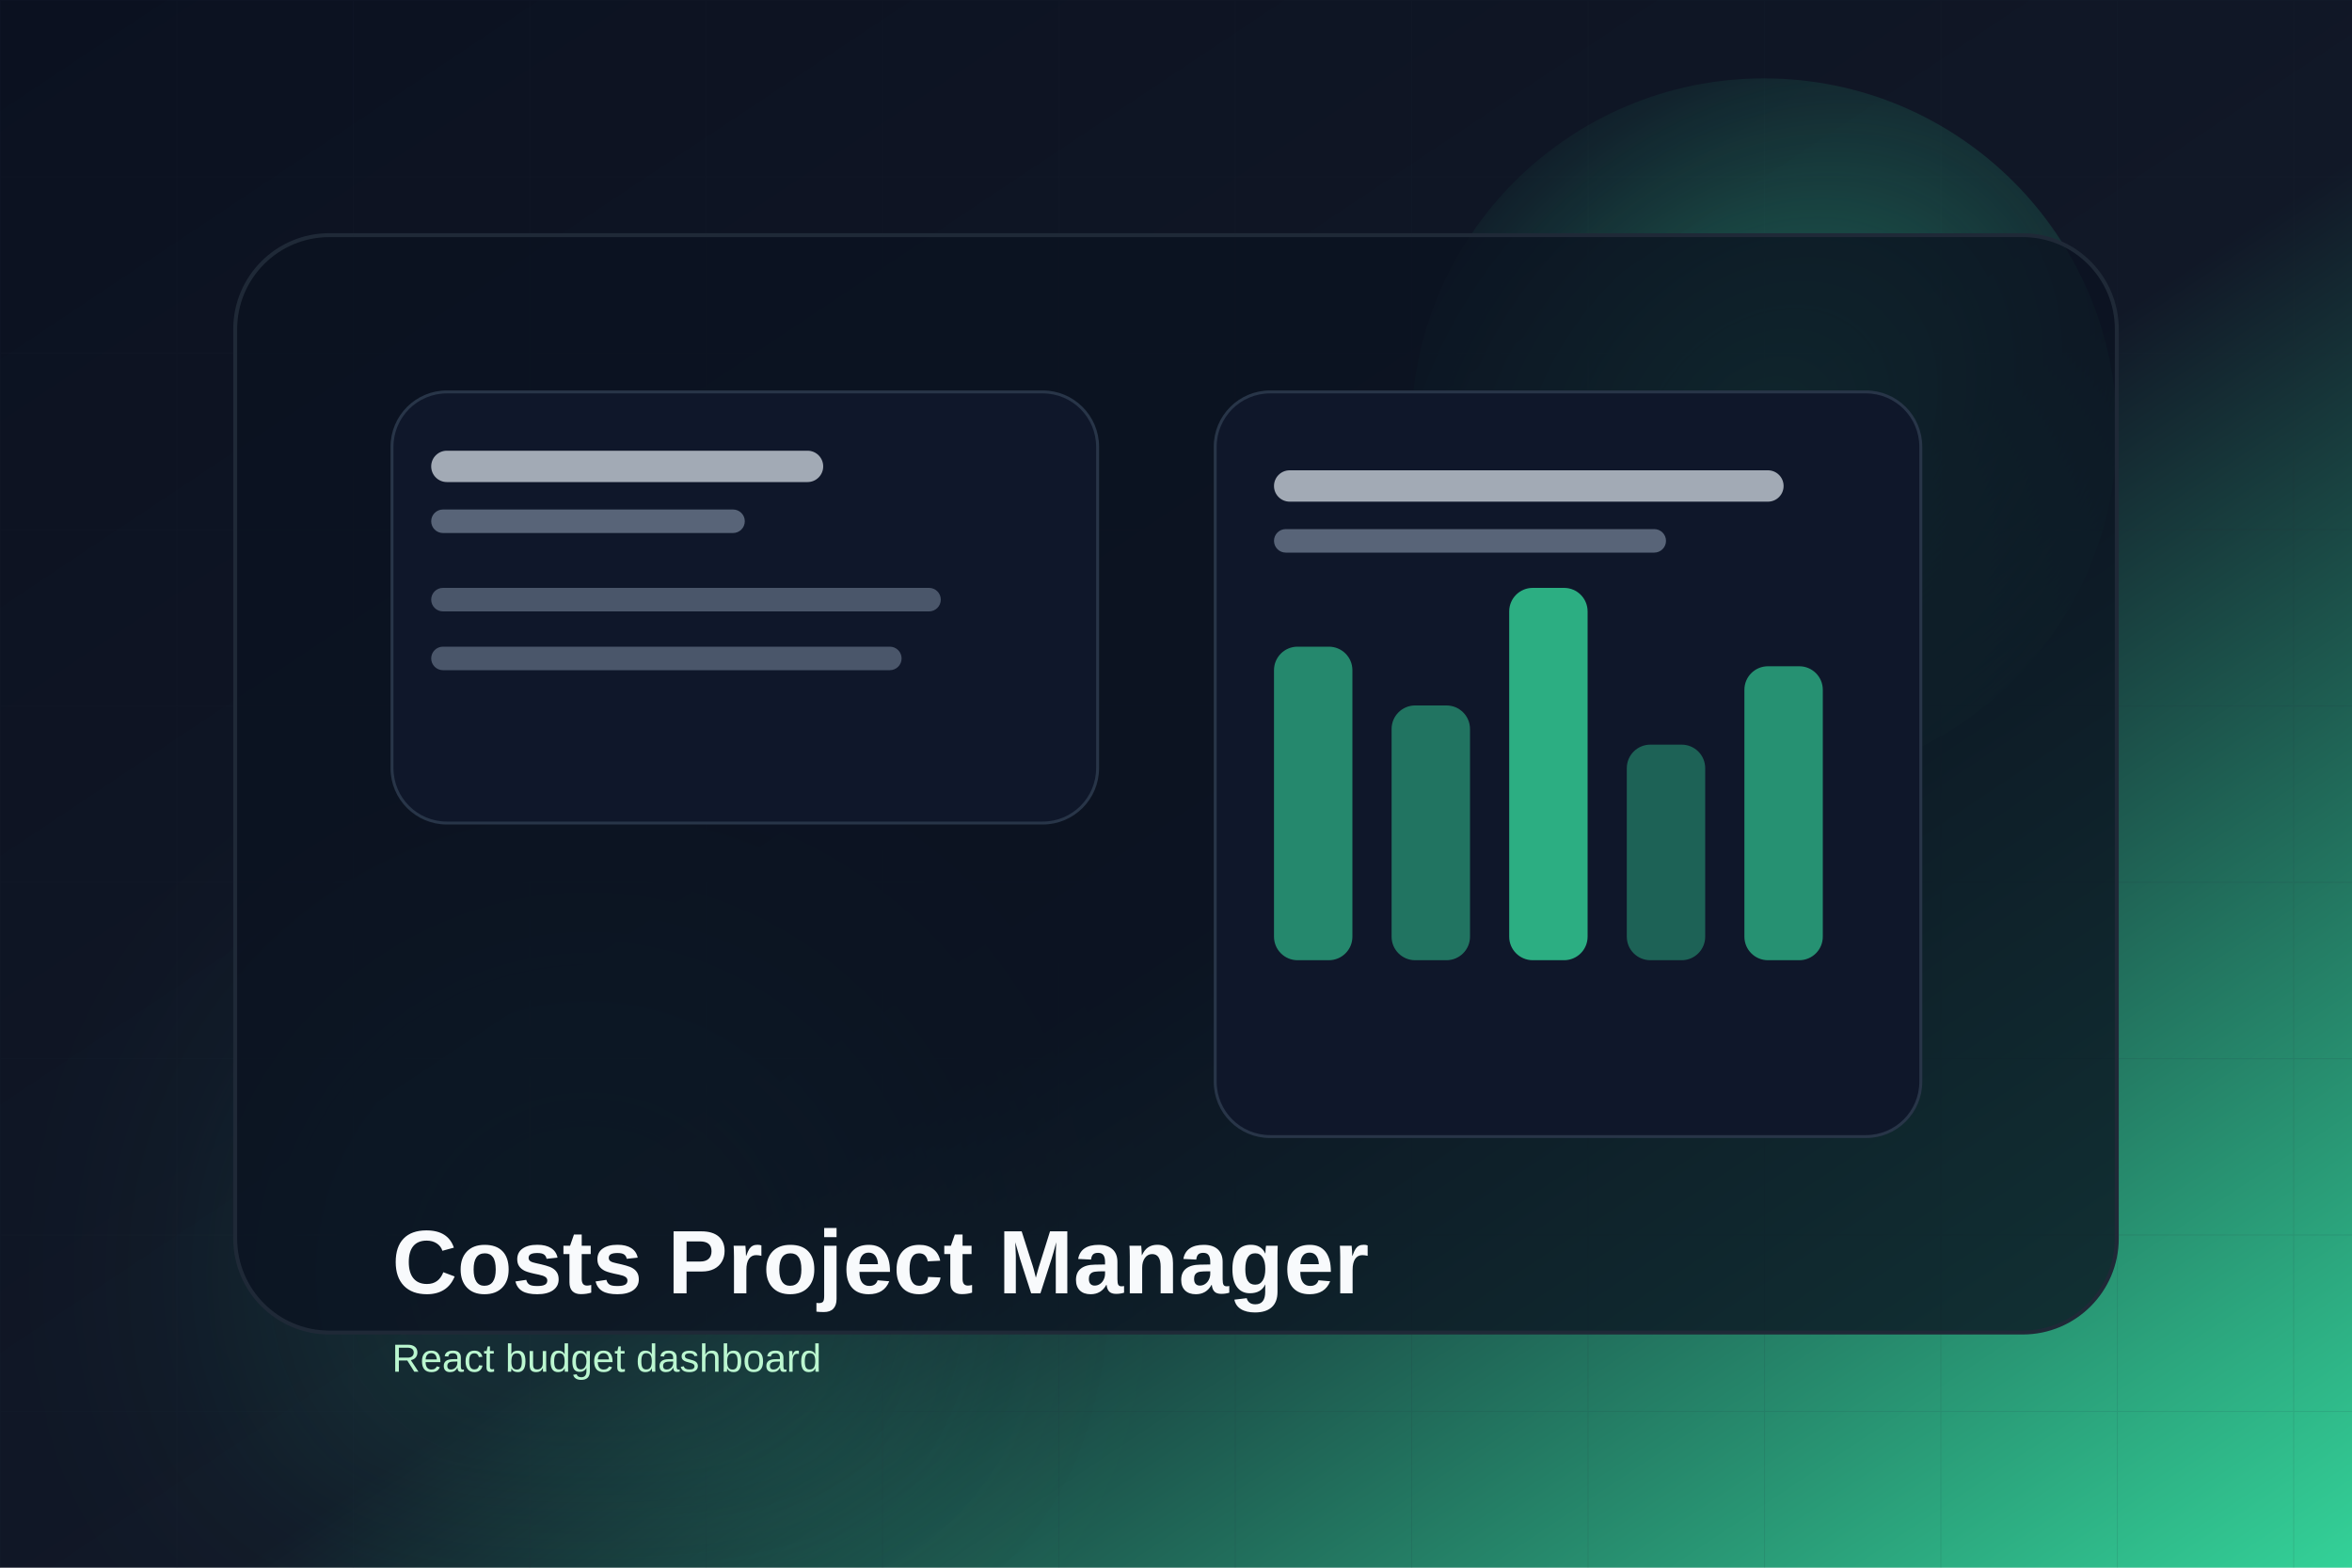
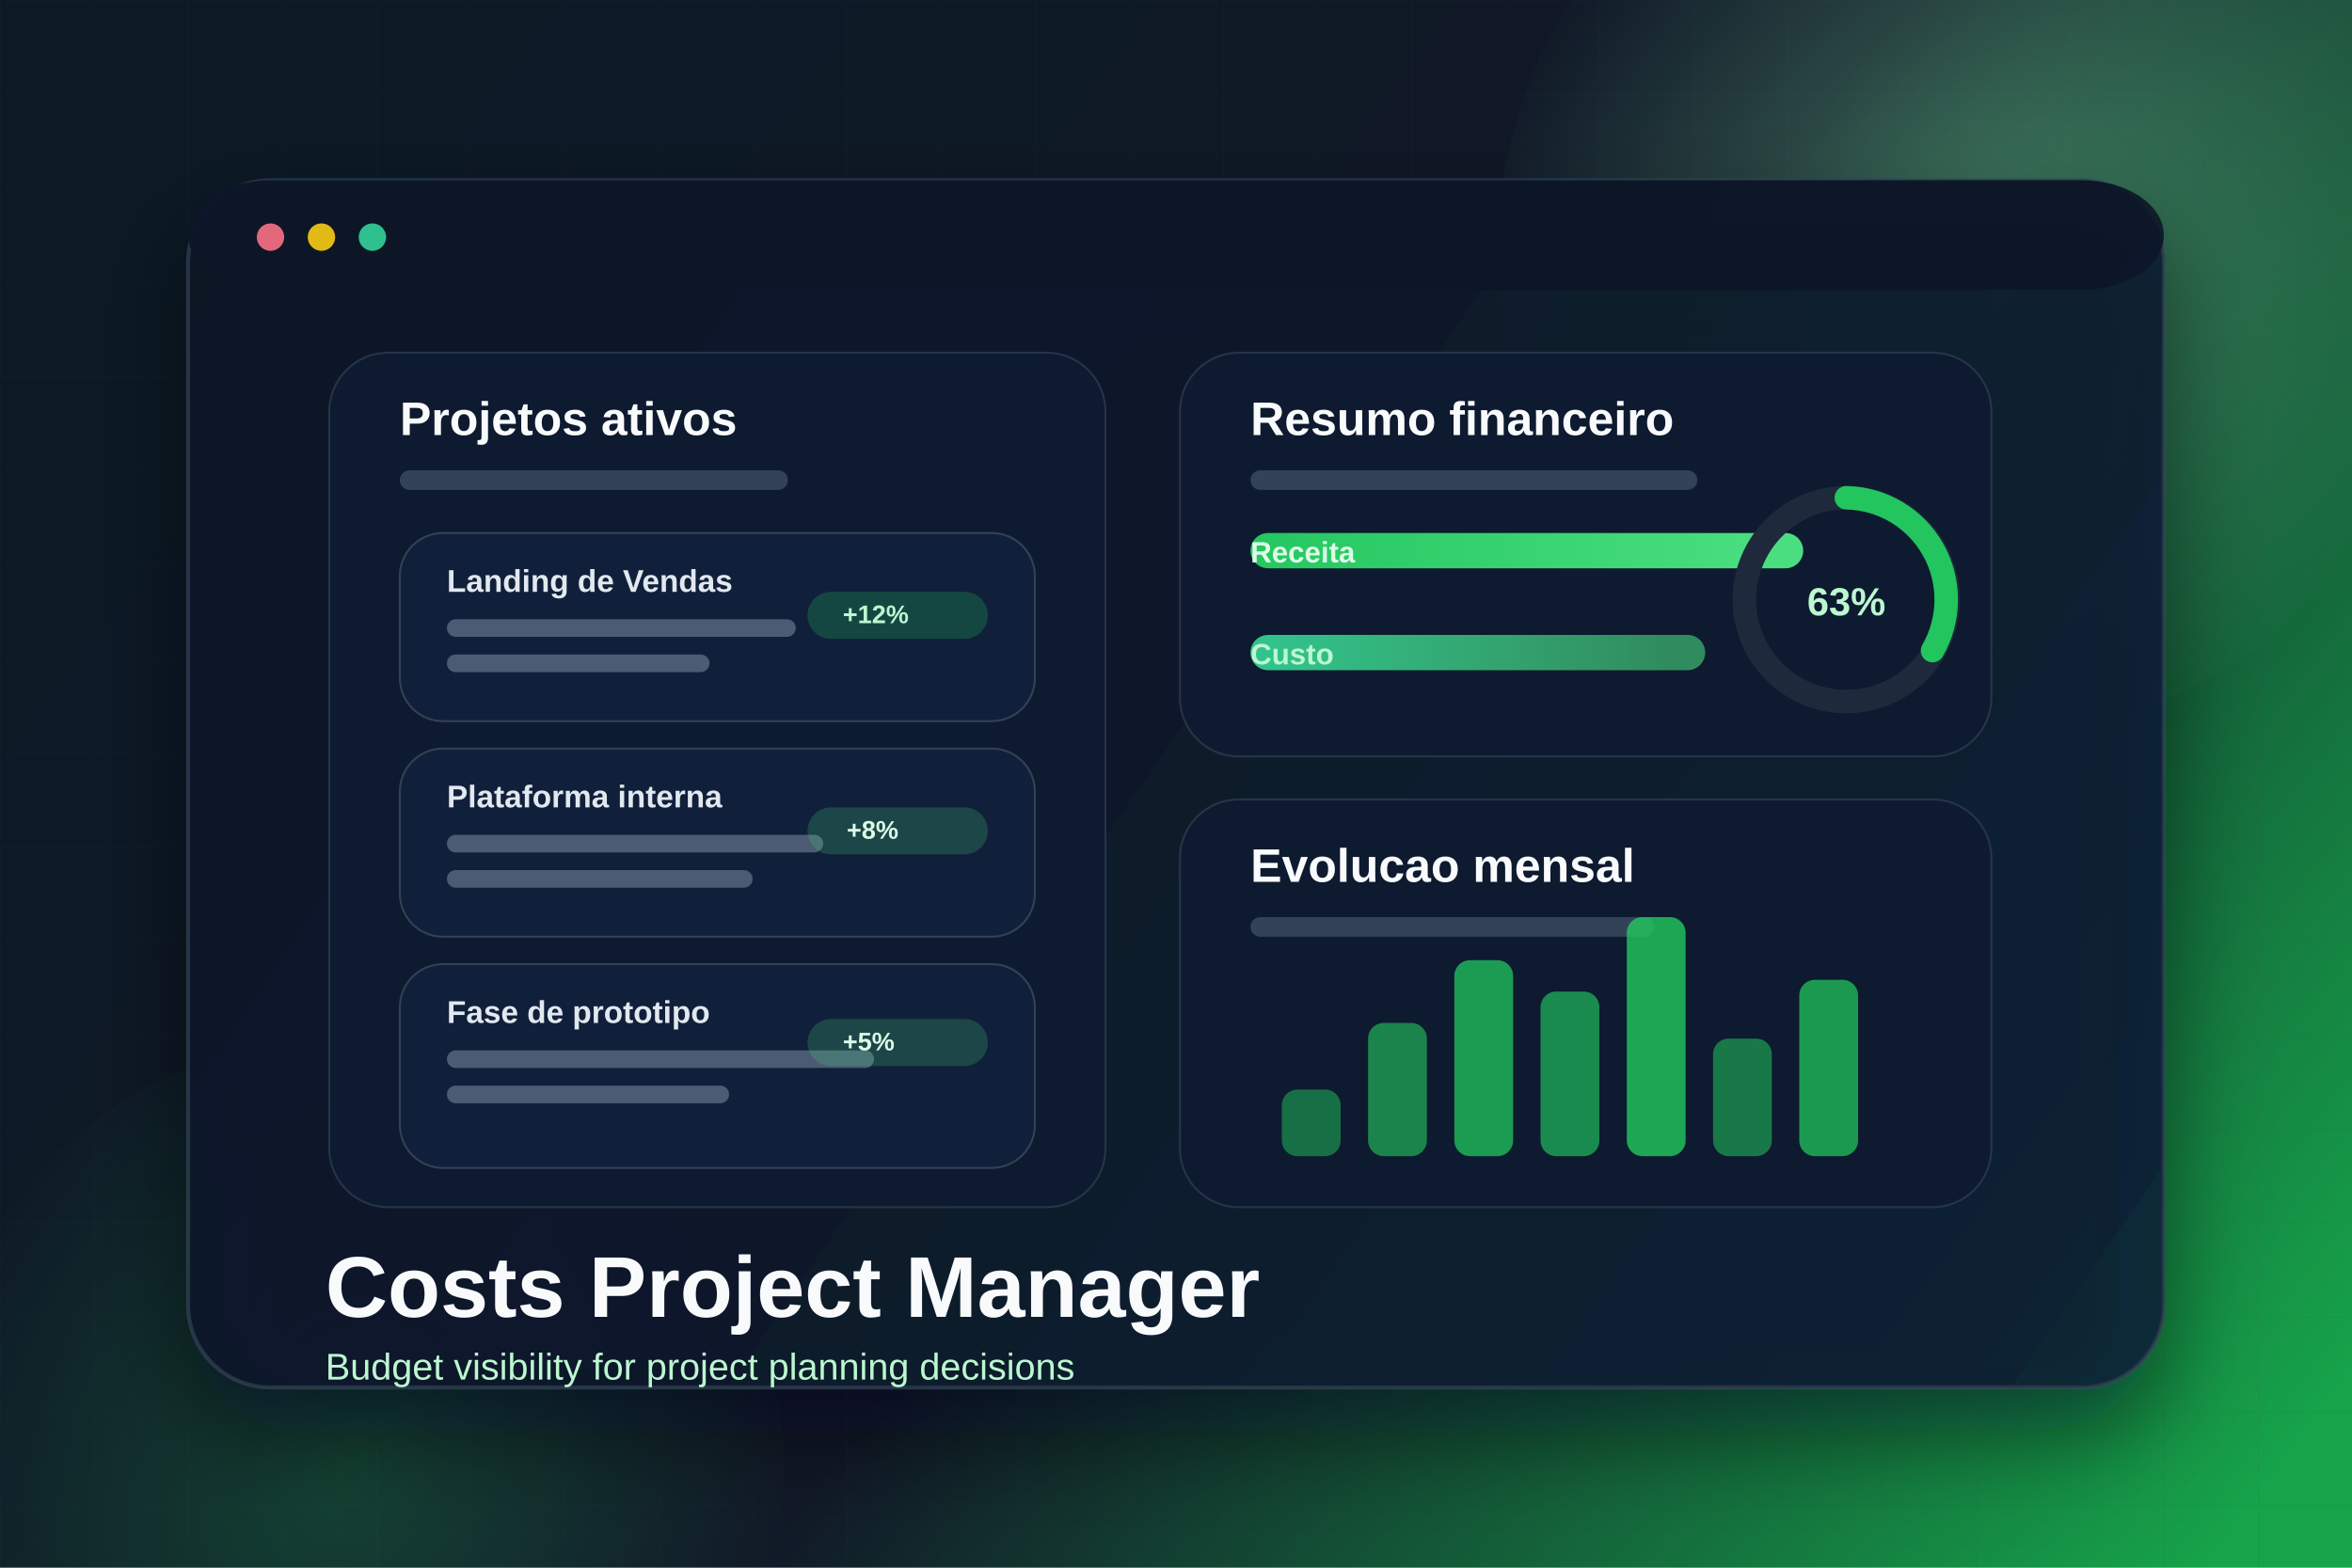
<svg xmlns="http://www.w3.org/2000/svg" width="1200" height="800" viewBox="0 0 1200 800" fill="none">
  <defs>
-     <linearGradient id="costs-bg" x1="0" y1="0" x2="1" y2="1">
-       <stop offset="0%" stop-color="#0b1120" />
-       <stop offset="55%" stop-color="#111827" />
-       <stop offset="100%" stop-color="#34d399" />
+     <linearGradient id="cp-bg" x1="70" y1="-10" x2="1140" y2="780" gradientUnits="userSpaceOnUse">
+       <stop offset="0" stop-color="#0B1A25" />
+       <stop offset="0.55" stop-color="#111827" />
+       <stop offset="1" stop-color="#16A34A" />
    </linearGradient>
-     <radialGradient id="costs-glow" cx="0" cy="0" r="1" gradientUnits="userSpaceOnUse" gradientTransform="translate(900 220) rotate(135) scale(260 200)">
-       <stop stop-color="#34d399" stop-opacity="0.45" />
-       <stop offset="1" stop-color="#34d399" stop-opacity="0" />
+     <radialGradient id="cp-glow-a" cx="0" cy="0" r="1" gradientUnits="userSpaceOnUse" gradientTransform="translate(1010 130) rotate(131.2) scale(330 250)">
+       <stop stop-color="#86EFAC" stop-opacity="0.38" />
+       <stop offset="1" stop-color="#86EFAC" stop-opacity="0" />
    </radialGradient>
-     <pattern id="costs-grid" width="90" height="90" patternUnits="userSpaceOnUse">
-       <path d="M90 0H0V90" stroke="#1f2937" stroke-width="1" opacity="0.35" />
+     <radialGradient id="cp-glow-b" cx="0" cy="0" r="1" gradientUnits="userSpaceOnUse" gradientTransform="translate(180 748) rotate(-64.7) scale(290 225)">
+       <stop stop-color="#22C55E" stop-opacity="0.24" />
+       <stop offset="1" stop-color="#22C55E" stop-opacity="0" />
+     </radialGradient>
+     <pattern id="cp-grid" width="48" height="48" patternUnits="userSpaceOnUse">
+       <path d="M48 0H0V48" stroke="#334155" stroke-opacity="0.38" />
    </pattern>
-     <filter id="costs-blur" x="-200" y="-200" width="1600" height="1200" filterUnits="userSpaceOnUse">
-       <feGaussianBlur stdDeviation="60" />
+     <filter id="cp-shadow" x="0" y="0" width="1200" height="800" filterUnits="userSpaceOnUse">
+       <feDropShadow dx="0" dy="24" stdDeviation="24" flood-color="#020617" flood-opacity="0.55" />
    </filter>
+     <linearGradient id="cp-panel" x1="120" y1="94" x2="1050" y2="732" gradientUnits="userSpaceOnUse">
+       <stop stop-color="#0A1324" stop-opacity="0.95" />
+       <stop offset="1" stop-color="#112037" stop-opacity="0.9" />
+     </linearGradient>
+     <linearGradient id="cp-revenue" x1="618" y1="447" x2="900" y2="447" gradientUnits="userSpaceOnUse">
+       <stop stop-color="#22C55E" />
+       <stop offset="1" stop-color="#4ADE80" />
+     </linearGradient>
+     <linearGradient id="cp-cost" x1="618" y1="499" x2="850" y2="499" gradientUnits="userSpaceOnUse">
+       <stop stop-color="#34D399" stop-opacity="0.95" />
+       <stop offset="1" stop-color="#4ADE80" stop-opacity="0.58" />
+     </linearGradient>
  </defs>
-   <rect width="1200" height="800" fill="url(#costs-bg)" />
-   <rect width="1200" height="800" fill="url(#costs-grid)" opacity="0.3" />
-   <circle cx="900" cy="220" r="180" fill="url(#costs-glow)" />
-   <circle cx="300" cy="650" r="180" fill="#34d399" opacity="0.12" filter="url(#costs-blur)" />
-   <rect x="120" y="120" width="960" height="560" rx="48" fill="#0b1220" fill-opacity="0.78" stroke="#1f2937" stroke-width="2" />
-   <rect x="200" y="200" width="360" height="220" rx="28" fill="#0f172a" stroke="#283548" stroke-width="1.5" />
-   <rect x="220" y="230" width="200" height="16" rx="8" fill="#e2e8f0" fill-opacity="0.7" />
-   <rect x="220" y="260" width="160" height="12" rx="6" fill="#94a3b8" fill-opacity="0.55" />
-   <rect x="220" y="300" width="260" height="12" rx="6" fill="#94a3b8" fill-opacity="0.45" />
-   <rect x="220" y="330" width="240" height="12" rx="6" fill="#94a3b8" fill-opacity="0.45" />
-   <rect x="620" y="200" width="360" height="380" rx="28" fill="#0f172a" stroke="#283548" stroke-width="1.5" />
-   <rect x="650" y="240" width="260" height="16" rx="8" fill="#e2e8f0" fill-opacity="0.7" />
-   <rect x="650" y="270" width="200" height="12" rx="6" fill="#94a3b8" fill-opacity="0.55" />
-   <rect x="650" y="330" width="40" height="160" rx="12" fill="#34d399" fill-opacity="0.6" />
-   <rect x="710" y="360" width="40" height="130" rx="12" fill="#34d399" fill-opacity="0.5" />
-   <rect x="770" y="300" width="40" height="190" rx="12" fill="#34d399" fill-opacity="0.8" />
-   <rect x="830" y="380" width="40" height="110" rx="12" fill="#34d399" fill-opacity="0.4" />
-   <rect x="890" y="340" width="40" height="150" rx="12" fill="#34d399" fill-opacity="0.65" />
-   <text x="200" y="660" fill="#f8fafc" font-size="46" font-family="Arial" font-weight="700">Costs Project Manager</text>
-   <text x="200" y="700" fill="#bbf7d0" font-size="20" font-family="Arial">React budget dashboard</text>
+   <rect width="1200" height="800" fill="url(#cp-bg)" />
+   <rect width="1200" height="800" fill="url(#cp-grid)" opacity="0.2" />
+   <circle cx="1010" cy="130" r="246" fill="url(#cp-glow-a)" />
+   <circle cx="180" cy="748" r="220" fill="url(#cp-glow-b)" />
+   <g filter="url(#cp-shadow)">
+     <rect x="96" y="92" width="1008" height="616" rx="42" fill="url(#cp-panel)" stroke="#334155" stroke-opacity="0.7" stroke-width="2" />
+     <rect x="96" y="92" width="1008" height="56" rx="42" fill="#091528" fill-opacity="0.9" />
+     <circle cx="138" cy="121" r="7" fill="#FB7185" fill-opacity="0.9" />
+     <circle cx="164" cy="121" r="7" fill="#FACC15" fill-opacity="0.9" />
+     <circle cx="190" cy="121" r="7" fill="#34D399" fill-opacity="0.9" />
+   </g>
+   <rect x="168" y="180" width="396" height="436" rx="30" fill="#0D1A2F" stroke="#334155" stroke-opacity="0.68" />
+   <text x="204" y="222" fill="#F8FAFC" font-size="24" font-weight="600" font-family="Segoe UI, Arial, sans-serif">Projetos ativos</text>
+   <rect x="204" y="240" width="198" height="10" rx="5" fill="#64748B" fill-opacity="0.45" />
+   <rect x="204" y="272" width="324" height="96" rx="22" fill="#11203A" stroke="#334155" />
+   <text x="228" y="302" fill="#E2E8F0" font-size="16" font-weight="600" font-family="Segoe UI, Arial, sans-serif">Landing de Vendas</text>
+   <rect x="228" y="316" width="178" height="9" rx="4.5" fill="#94A3B8" fill-opacity="0.45" />
+   <rect x="228" y="334" width="134" height="9" rx="4.5" fill="#94A3B8" fill-opacity="0.45" />
+   <rect x="412" y="302" width="92" height="24" rx="12" fill="#22C55E" fill-opacity="0.24" />
+   <text x="430" y="318" fill="#BBF7D0" font-size="13" font-weight="700" font-family="Segoe UI, Arial, sans-serif">+12%</text>
+   <rect x="204" y="382" width="324" height="96" rx="22" fill="#11203A" stroke="#334155" />
+   <text x="228" y="412" fill="#E2E8F0" font-size="16" font-weight="600" font-family="Segoe UI, Arial, sans-serif">Plataforma interna</text>
+   <rect x="228" y="426" width="192" height="9" rx="4.5" fill="#94A3B8" fill-opacity="0.45" />
+   <rect x="228" y="444" width="156" height="9" rx="4.5" fill="#94A3B8" fill-opacity="0.45" />
+   <rect x="412" y="412" width="92" height="24" rx="12" fill="#4ADE80" fill-opacity="0.2" />
+   <text x="432" y="428" fill="#DCFCE7" font-size="13" font-weight="700" font-family="Segoe UI, Arial, sans-serif">+8%</text>
+   <rect x="204" y="492" width="324" height="104" rx="22" fill="#11203A" stroke="#334155" />
+   <text x="228" y="522" fill="#E2E8F0" font-size="16" font-weight="600" font-family="Segoe UI, Arial, sans-serif">Fase de prototipo</text>
+   <rect x="228" y="536" width="218" height="9" rx="4.5" fill="#94A3B8" fill-opacity="0.45" />
+   <rect x="228" y="554" width="144" height="9" rx="4.5" fill="#94A3B8" fill-opacity="0.45" />
+   <rect x="412" y="520" width="92" height="24" rx="12" fill="#4ADE80" fill-opacity="0.2" />
+   <text x="430" y="536" fill="#DCFCE7" font-size="13" font-weight="700" font-family="Segoe UI, Arial, sans-serif">+5%</text>
+   <rect x="602" y="180" width="414" height="206" rx="30" fill="#0D1A2F" stroke="#334155" stroke-opacity="0.68" />
+   <text x="638" y="222" fill="#F8FAFC" font-size="24" font-weight="600" font-family="Segoe UI, Arial, sans-serif">Resumo financeiro</text>
+   <rect x="638" y="240" width="228" height="10" rx="5" fill="#64748B" fill-opacity="0.45" />
+   <rect x="638" y="272" width="282" height="18" rx="9" fill="url(#cp-revenue)" />
+   <text x="638" y="287" fill="#DCFCE7" font-size="15" font-weight="600" font-family="Segoe UI, Arial, sans-serif">Receita</text>
+   <rect x="638" y="324" width="232" height="18" rx="9" fill="url(#cp-cost)" />
+   <text x="638" y="339" fill="#BBF7D0" font-size="15" font-weight="600" font-family="Segoe UI, Arial, sans-serif">Custo</text>
+   <circle cx="942" cy="306" r="52" stroke="#1E293B" stroke-width="12" />
+   <path d="M942 254A52 52 0 0 1 986 332" stroke="#22C55E" stroke-width="12" stroke-linecap="round" />
+   <text x="922" y="314" fill="#BBF7D0" font-size="20" font-weight="700" font-family="Segoe UI, Arial, sans-serif">63%</text>
+   <rect x="602" y="408" width="414" height="208" rx="30" fill="#0D1A2F" stroke="#334155" stroke-opacity="0.68" />
+   <text x="638" y="450" fill="#F8FAFC" font-size="24" font-weight="600" font-family="Segoe UI, Arial, sans-serif">Evolucao mensal</text>
+   <rect x="638" y="468" width="206" height="10" rx="5" fill="#64748B" fill-opacity="0.45" />
+   <rect x="654" y="556" width="30" height="34" rx="8" fill="#22C55E" fill-opacity="0.5" />
+   <rect x="698" y="522" width="30" height="68" rx="8" fill="#22C55E" fill-opacity="0.62" />
+   <rect x="742" y="490" width="30" height="100" rx="8" fill="#22C55E" fill-opacity="0.75" />
+   <rect x="786" y="506" width="30" height="84" rx="8" fill="#22C55E" fill-opacity="0.66" />
+   <rect x="830" y="468" width="30" height="122" rx="8" fill="#22C55E" fill-opacity="0.82" />
+   <rect x="874" y="530" width="30" height="60" rx="8" fill="#22C55E" fill-opacity="0.55" />
+   <rect x="918" y="500" width="30" height="90" rx="8" fill="#22C55E" fill-opacity="0.74" />
+   <text x="166" y="672" fill="#F8FAFC" font-size="44" font-weight="700" font-family="Segoe UI, Arial, sans-serif">Costs Project Manager</text>
+   <text x="166" y="704" fill="#BBF7D0" font-size="19" font-weight="500" font-family="Segoe UI, Arial, sans-serif">Budget visibility for project planning decisions</text>
</svg>
